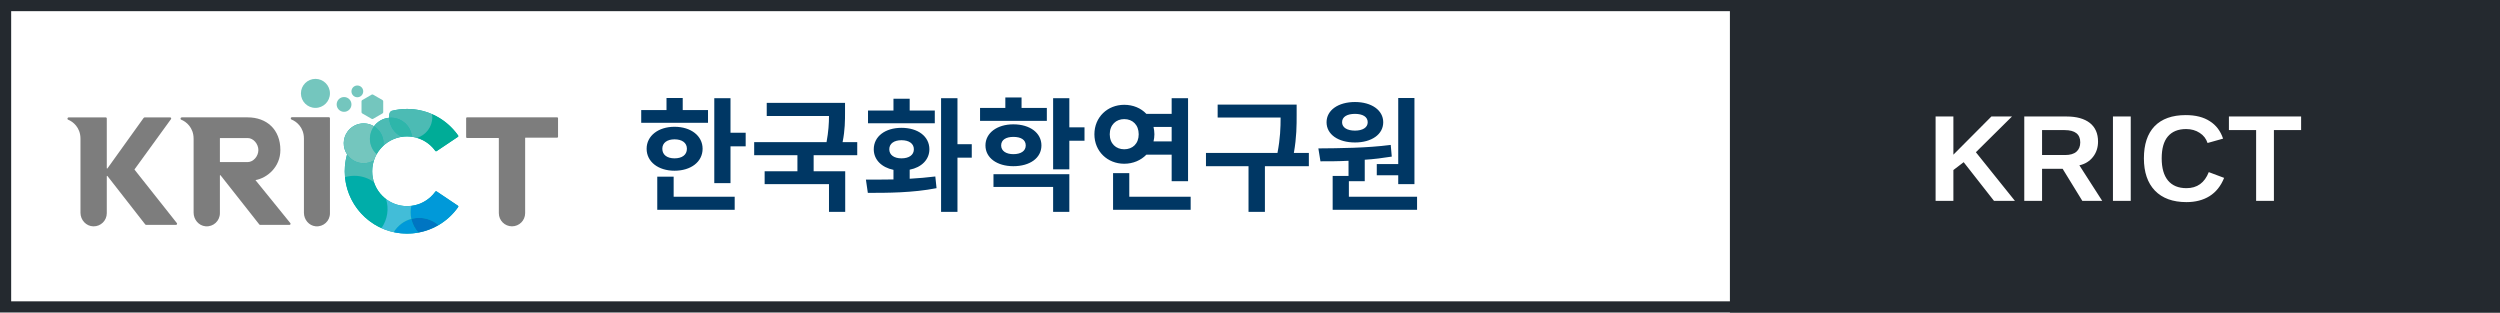
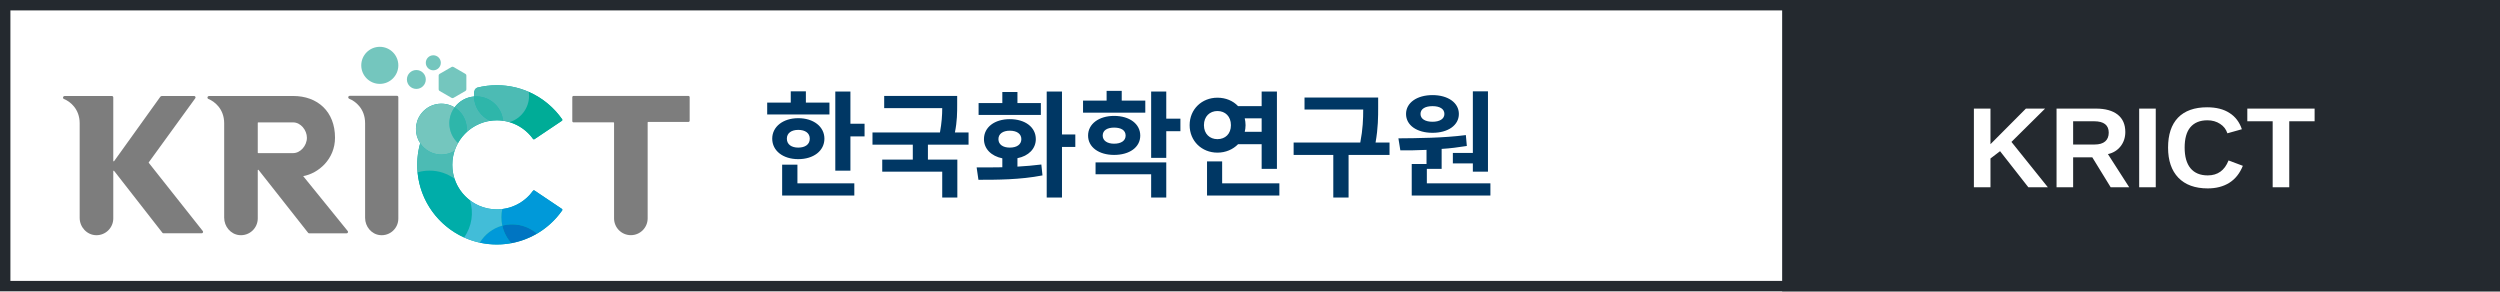
- <svg xmlns="http://www.w3.org/2000/svg" width="224.0" height="28" viewBox="0 0 224.0 28" role="img" aria-label="한국화학연구원 KRICT">
+ <svg xmlns="http://www.w3.org/2000/svg" width="240.3" height="28" viewBox="0 0 240.3 28" role="img" aria-label="한국화학연구원 KRICT">
  <defs>
    <clipPath id="badge-shape">
-       <rect width="224.0" height="28" rx="0" />
+       <rect width="240.3" height="28" rx="0" />
    </clipPath>
  </defs>
  <g clip-path="url(#badge-shape)">
-     <rect width="224.0" height="28" rx="0" fill="#ffffff" />
-     <path d="M155.0 0h69v28h-69z" fill="#24292f" />
+     <rect width="240.3" height="28" rx="0" fill="#ffffff" />
+     <path d="M171.3 0h69v28h-69z" fill="#24292f" />
  </g>
-   <rect x="0.5" y="0.5" width="223.0" height="27" rx="0" fill="none" stroke="#24292f" />
-   <g transform="translate(6.013 7.036) scale(0.052213)">
+   <rect x="0.5" y="0.5" width="239.3" height="27" rx="0" fill="none" stroke="#24292f" />
+   <g transform="translate(6.017 4.458) scale(0.071546)">
    <path fill="#7d7d7d" fill-rule="nonzero" d="M684.76 68.22L684.76 100.413C684.76 101.326 685.5 102.066 686.413 102.066L740.232 102.066C740.584 102.066 740.868 102.351 740.868 102.702L740.868 231.064C740.868 243.529 750.973 253.633 763.438 253.633C775.903 253.633 786.007 243.529 786.007 231.064L786.007 102.148C786.007 101.797 786.292 101.512 786.643 101.512L840.803 101.512C841.716 101.512 842.456 100.772 842.456 99.859L842.456 68.22C842.456 67.307 841.716 66.567 840.803 66.567L686.413 66.567C685.5 66.567 684.76 67.307 684.76 68.22" />
    <path fill="#7d7d7d" fill-rule="nonzero" d="M406.396 66.353L386.448 66.353C382.988 66.353 383.178 69.654 385.271 70.471C393.297 73.606 406.389 83.692 406.389 102.974L406.396 102.968L406.396 230.409C406.396 242.068 414.919 252.48 426.526 253.587C439.841 254.857 451.043 244.421 451.043 231.368L451.043 68.263C451.043 67.208 450.188 66.353 449.133 66.353L406.396 66.353" />
    <path fill="#7d7d7d" fill-rule="nonzero" d="M262.831 143.383C262.48 143.383 262.195 143.098 262.195 142.747L262.195 102.754C262.195 102.403 262.48 102.119 262.831 102.119L309.739 102.119C319.965 102.119 328.218 112.614 328.218 122.75C328.218 133.47 319.471 143.338 309.873 143.383L262.831 143.383M383.067 248.115L323.22 174.315C343.658 170.648 365.983 151.586 365.983 122.706C365.983 87.586 342.654 66.64 309.739 66.64L197.16 66.64C194.144 66.64 193.886 69.915 195.993 70.722C203.977 73.862 217.029 83.909 217.074 103.105L217.074 230.113C217.074 241.945 225.745 252.517 237.529 253.583C250.969 254.799 262.195 244.241 262.195 231.1L262.195 166.375C262.195 166.116 262.36 165.885 262.604 165.8C262.849 165.716 263.121 165.795 263.281 165.999L329.825 250.437C330.18 250.888 330.721 251.151 331.295 251.151L381.607 251.151C382.326 251.151 382.981 250.739 383.292 250.091C383.603 249.444 383.515 248.676 383.067 248.115" />
    <path fill="#00ada9" fill-rule="nonzero" d="M556.864 55.5C565.35 53.343 574.242 52.197 583.388 52.197C619.124 52.197 651.392 69.744 671.143 97.924C671.61 98.589 671.431 99.517 670.756 99.97L633.966 124.656C633.318 125.091 632.454 124.922 631.999 124.288C620.894 108.828 603.006 99.336 583.388 99.336C550.447 99.336 523.571 125.99 523.571 159.174C523.571 192.354 550.451 218.97 583.388 218.97C603.35 218.97 621.078 209.247 631.999 194.019C632.454 193.384 633.319 193.215 633.968 193.65L670.758 218.336C671.432 218.789 671.611 219.715 671.146 220.381C651.543 248.434 619.203 266.151 583.388 266.151C527.967 266.151 481.994 223.836 476.879 169.236C475.723 156.342 476.698 143.31 480.411 130.074C472.646 118.396 472.752 102.91 481.091 91.274C491.64 76.52 511.617 72.826 526.613 81.956C532.633 73.788 541.993 68.236 552.671 67.343C552.671 67.343 552.642 63.261 553.036 61.017C553.43 58.774 556.864 55.5 556.864 55.5" />
    <path fill="#74c6be" fill-rule="nonzero" d="M401.24 25.49C401.24 11.737 412.389 0.589 426.141 0.589C439.894 0.589 451.042 11.737 451.042 25.49C451.042 39.243 439.894 50.391 426.141 50.391C412.389 50.391 401.24 39.243 401.24 25.49" />
    <path fill="#2eb6aa" fill-rule="nonzero" d="M543.037 111.157C543.037 112.529 542.956 113.883 542.799 115.213C538.213 119.45 534.292 124.396 531.209 129.877C524.079 123.275 519.615 113.833 519.615 103.349C519.615 95.345 522.217 87.949 526.622 81.959C536.465 87.955 543.037 98.789 543.037 111.157" />
    <path fill="#2eb6aa" fill-rule="nonzero" d="M591.742 99.912C589.014 99.531 586.226 99.334 583.393 99.334C580.302 99.334 577.266 99.568 574.3 100.021C561.813 94.316 553.05 81.87 552.668 67.335C572.65 65.646 589.902 80.402 591.742 99.912" />
    <path fill="#0075c2" fill-rule="nonzero" d="M603.991 239.104C599.397 239.104 594.945 239.715 590.713 240.86C592.675 249.778 596.934 257.835 602.838 264.38C615.201 262.109 626.822 257.712 637.308 251.583C628.397 243.811 616.744 239.104 603.991 239.104" />
    <path fill="#00ac97" fill-rule="nonzero" d="M626.664 66.344C626.664 83.059 615.583 97.185 600.365 101.776C613.259 105.585 624.336 113.622 631.992 124.279C632.448 124.913 633.31 125.081 633.959 124.646L670.746 99.973C671.422 99.52 671.601 98.593 671.135 97.927C659.914 81.893 644.419 69.077 626.3 61.136C626.54 62.838 626.664 64.576 626.664 66.344" />
    <path fill="#74c6be" fill-rule="nonzero" d="M525.065 27.639L541.225 36.965C541.984 37.403 542.453 38.214 542.453 39.091L542.456 57.749C542.456 58.626 541.988 59.437 541.229 59.876L525.072 69.208C524.313 69.646 523.376 69.647 522.616 69.208L506.457 59.882C505.697 59.444 505.229 58.633 505.229 57.755L505.225 39.098C505.225 38.221 505.693 37.41 506.453 36.971L522.609 27.639C523.369 27.201 524.305 27.2 525.065 27.639" />
    <path fill="#74c6be" fill-rule="nonzero" d="M487.947 44.454C487.947 51.464 482.264 57.147 475.254 57.147C468.243 57.147 462.56 51.464 462.56 44.454C462.56 37.444 468.243 31.761 475.254 31.761C482.264 31.761 487.947 37.444 487.947 44.454" />
    <path fill="#74c6be" fill-rule="nonzero" d="M508.137 22.048C508.137 27.623 503.617 32.143 498.042 32.143C492.467 32.143 487.947 27.623 487.947 22.048C487.947 16.473 492.467 11.953 498.042 11.953C503.617 11.953 508.137 16.473 508.137 22.048" />
    <path fill="#0099d9" fill-rule="nonzero" d="M670.763 218.338L633.978 193.65C633.329 193.215 632.465 193.383 632.009 194.018C622.498 207.271 607.706 216.468 590.699 218.536C589.914 222.121 589.501 225.845 589.501 229.666C589.501 233.509 589.92 237.255 590.713 240.86C594.945 239.715 599.397 239.104 603.991 239.104C616.744 239.104 628.397 243.811 637.308 251.583C650.72 243.743 662.275 233.07 671.152 220.385C671.618 219.719 671.438 218.791 670.763 218.338" />
    <path fill="#0099d9" fill-rule="nonzero" d="M602.838 264.38C596.934 257.835 592.675 249.779 590.712 240.86C577.947 244.314 567.179 252.628 560.516 263.692C567.886 265.298 575.541 266.144 583.392 266.144C590.033 266.144 596.532 265.538 602.838 264.38" />
    <path fill="#00ada9" fill-rule="nonzero" d="M526.538 177.847C517.137 170.976 505.548 166.92 493.011 166.92C487.409 166.92 481.996 167.73 476.883 169.239C480.53 208.292 505.168 241.247 539.402 256.71C550.025 241.764 552.4 223.205 547.337 206.903C537.726 199.638 530.379 189.539 526.538 177.847" />
    <path fill="#42bdd8" fill-rule="nonzero" d="M589.501 229.666C589.501 225.845 589.914 222.122 590.699 218.536C588.305 218.827 585.867 218.978 583.393 218.978C569.853 218.978 557.364 214.483 547.337 206.903C552.405 223.219 550.019 241.772 539.402 256.709C546.101 259.735 553.168 262.091 560.516 263.692C567.18 252.627 577.948 244.314 590.713 240.86C589.92 237.255 589.501 233.509 589.501 229.666" />
    <path fill="#4cbbb4" fill-rule="nonzero" d="M493.011 166.919C505.547 166.919 517.137 170.975 526.538 177.846C524.607 171.969 523.562 165.689 523.562 159.164C523.562 152.605 524.618 146.292 526.568 140.387C521.407 143.518 515.35 145.321 508.872 145.321C496.998 145.321 486.54 139.265 480.417 130.072C477.809 139.322 476.413 149.08 476.413 159.164C476.413 162.562 476.572 165.922 476.882 169.239C481.995 167.729 487.408 166.919 493.011 166.919" />
    <path fill="#4cbbb4" fill-rule="nonzero" d="M542.799 115.212C542.956 113.882 543.037 112.529 543.037 111.156C543.037 98.788 536.465 87.955 526.622 81.958C532.628 73.791 541.986 68.24 552.668 67.336C553.05 81.87 561.813 94.316 574.3 100.021C562.238 101.86 551.36 107.301 542.799 115.212" />
    <path fill="#4cbbb4" fill-rule="nonzero" d="M626.664 66.344C626.664 83.059 615.583 97.185 600.365 101.776C597.571 100.95 594.69 100.324 591.742 99.912C589.901 80.4 572.649 65.646 552.668 67.336C552.595 64.642 552.815 61.952 553.321 59.317C553.675 57.474 555.047 55.964 556.865 55.5C565.347 53.336 574.235 52.186 583.393 52.186C598.654 52.186 613.165 55.379 626.3 61.136C626.54 62.838 626.664 64.576 626.664 66.344" />
    <path fill="#74c6be" fill-rule="nonzero" d="M531.209 129.876C529.342 133.196 527.782 136.712 526.568 140.386C521.407 143.518 515.35 145.322 508.871 145.322C496.998 145.322 486.54 139.265 480.416 130.073C472.643 118.403 472.743 102.91 481.084 91.274C487.283 82.626 497.419 76.991 508.871 76.991C515.246 76.991 521.339 78.74 526.622 81.958C522.217 87.948 519.615 95.345 519.615 103.349C519.615 113.833 524.078 123.274 531.209 129.876" />
    <path fill="#7d7d7d" fill-rule="nonzero" d="M188.366 248.11L115.795 156.481C115.632 156.275 115.626 155.986 115.78 155.774L178.237 69.7C179.197 68.457 178.293 66.649 176.711 66.649L133.468 66.649C132.564 66.649 131.716 67.044 131.207 67.778L69.213 154.186C68.874 154.695 68.083 154.412 68.083 153.791L68.083 68.514C68.083 67.496 67.236 66.649 66.162 66.649L3.038 66.649C0.268 66.649 -0.24 69.927 1.851 70.717C9.875 73.882 22.93 83.942 22.93 103.212L22.93 230.361C22.93 242.792 32.655 253.455 45.084 253.683C57.746 253.914 68.083 243.719 68.083 231.11L68.083 167.617C68.083 167.357 68.248 167.126 68.493 167.042C68.739 166.957 69.011 167.038 69.171 167.243L134.069 250.386C134.423 250.839 134.966 251.105 135.542 251.105L186.874 251.105C187.583 251.105 188.231 250.703 188.547 250.069C188.863 249.434 188.793 248.676 188.366 248.11" />
  </g>
-   <text x="57.0" y="18" fill="#003764" font-family="-apple-system, BlinkMacSystemFont, 'Segoe UI', 'Noto Sans KR', 'Malgun Gothic', Arial, sans-serif" font-size="11" font-weight="600">한국화학연구원</text>
-   <text x="189.5" y="18" fill="#ffffff" text-anchor="middle" font-family="Arial, Helvetica, sans-serif" font-size="11" font-weight="700">KRICT</text>
+   <text x="73.29" y="18" fill="#003764" font-family="-apple-system, BlinkMacSystemFont, 'Segoe UI', 'Noto Sans KR', 'Malgun Gothic', Arial, sans-serif" font-size="11" font-weight="600">한국화학연구원</text>
+   <text x="205.8" y="18" fill="#ffffff" text-anchor="middle" font-family="Arial, Helvetica, sans-serif" font-size="11" font-weight="700">KRICT</text>
</svg>
